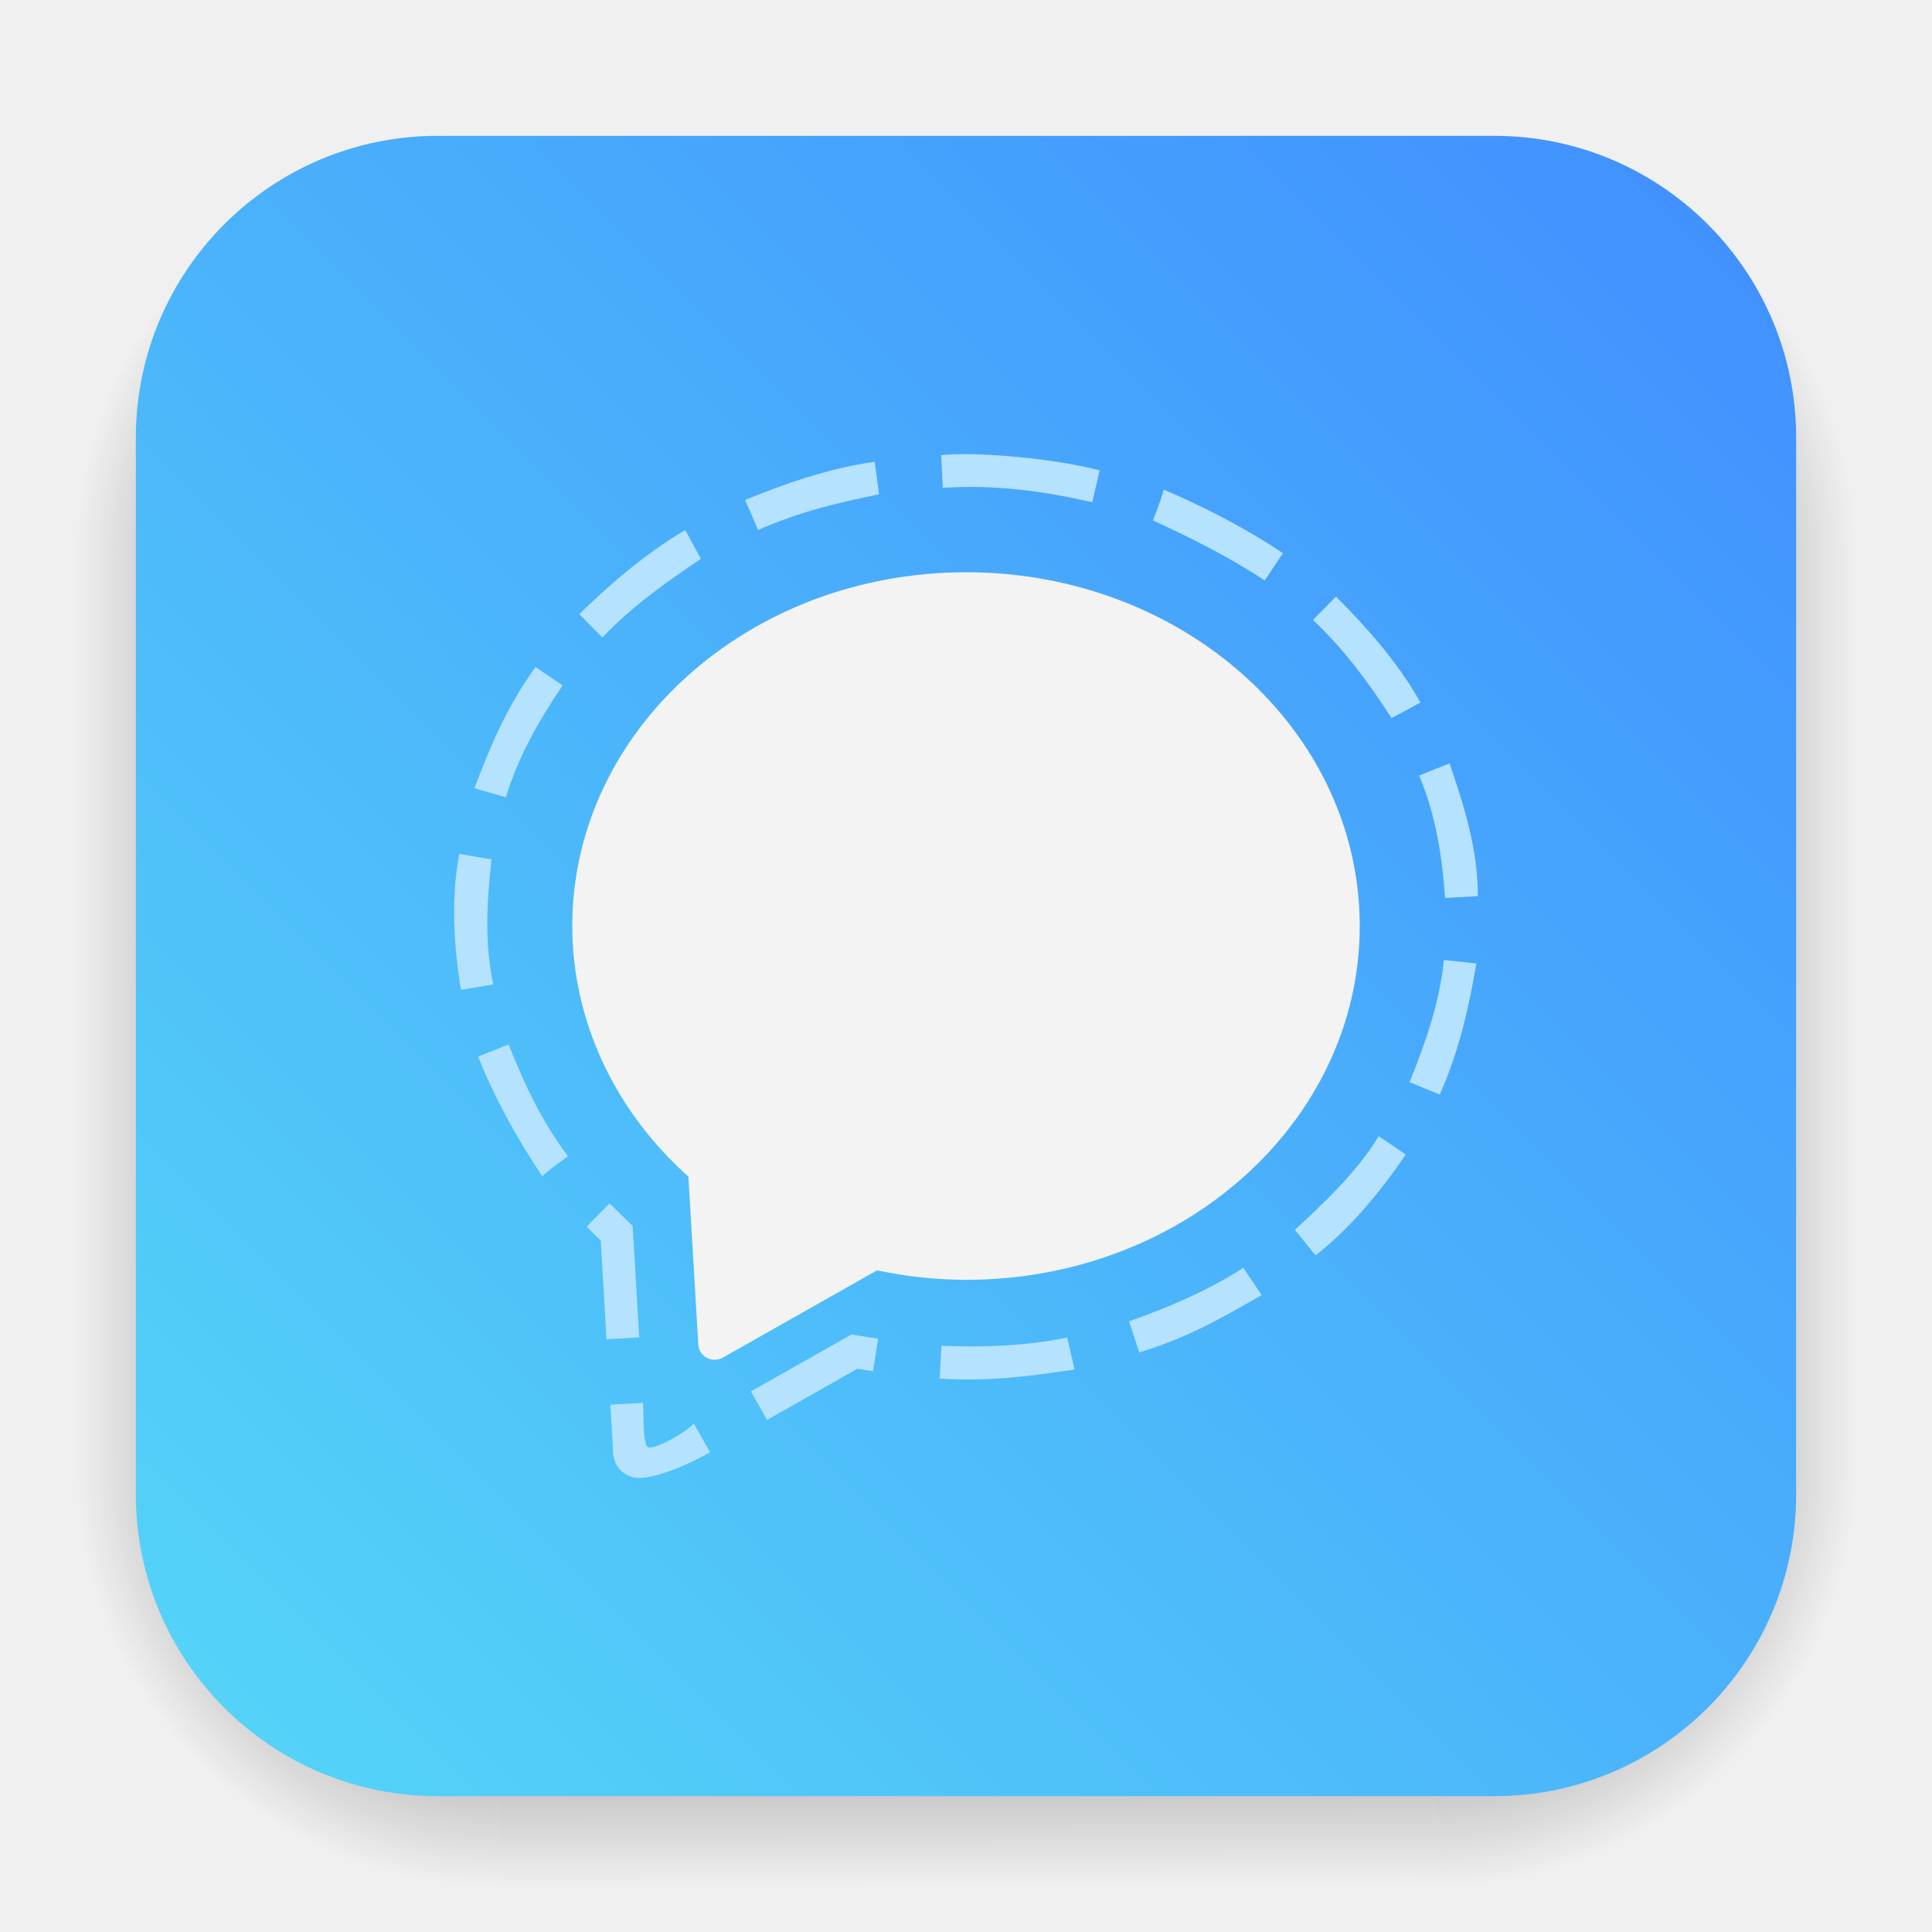
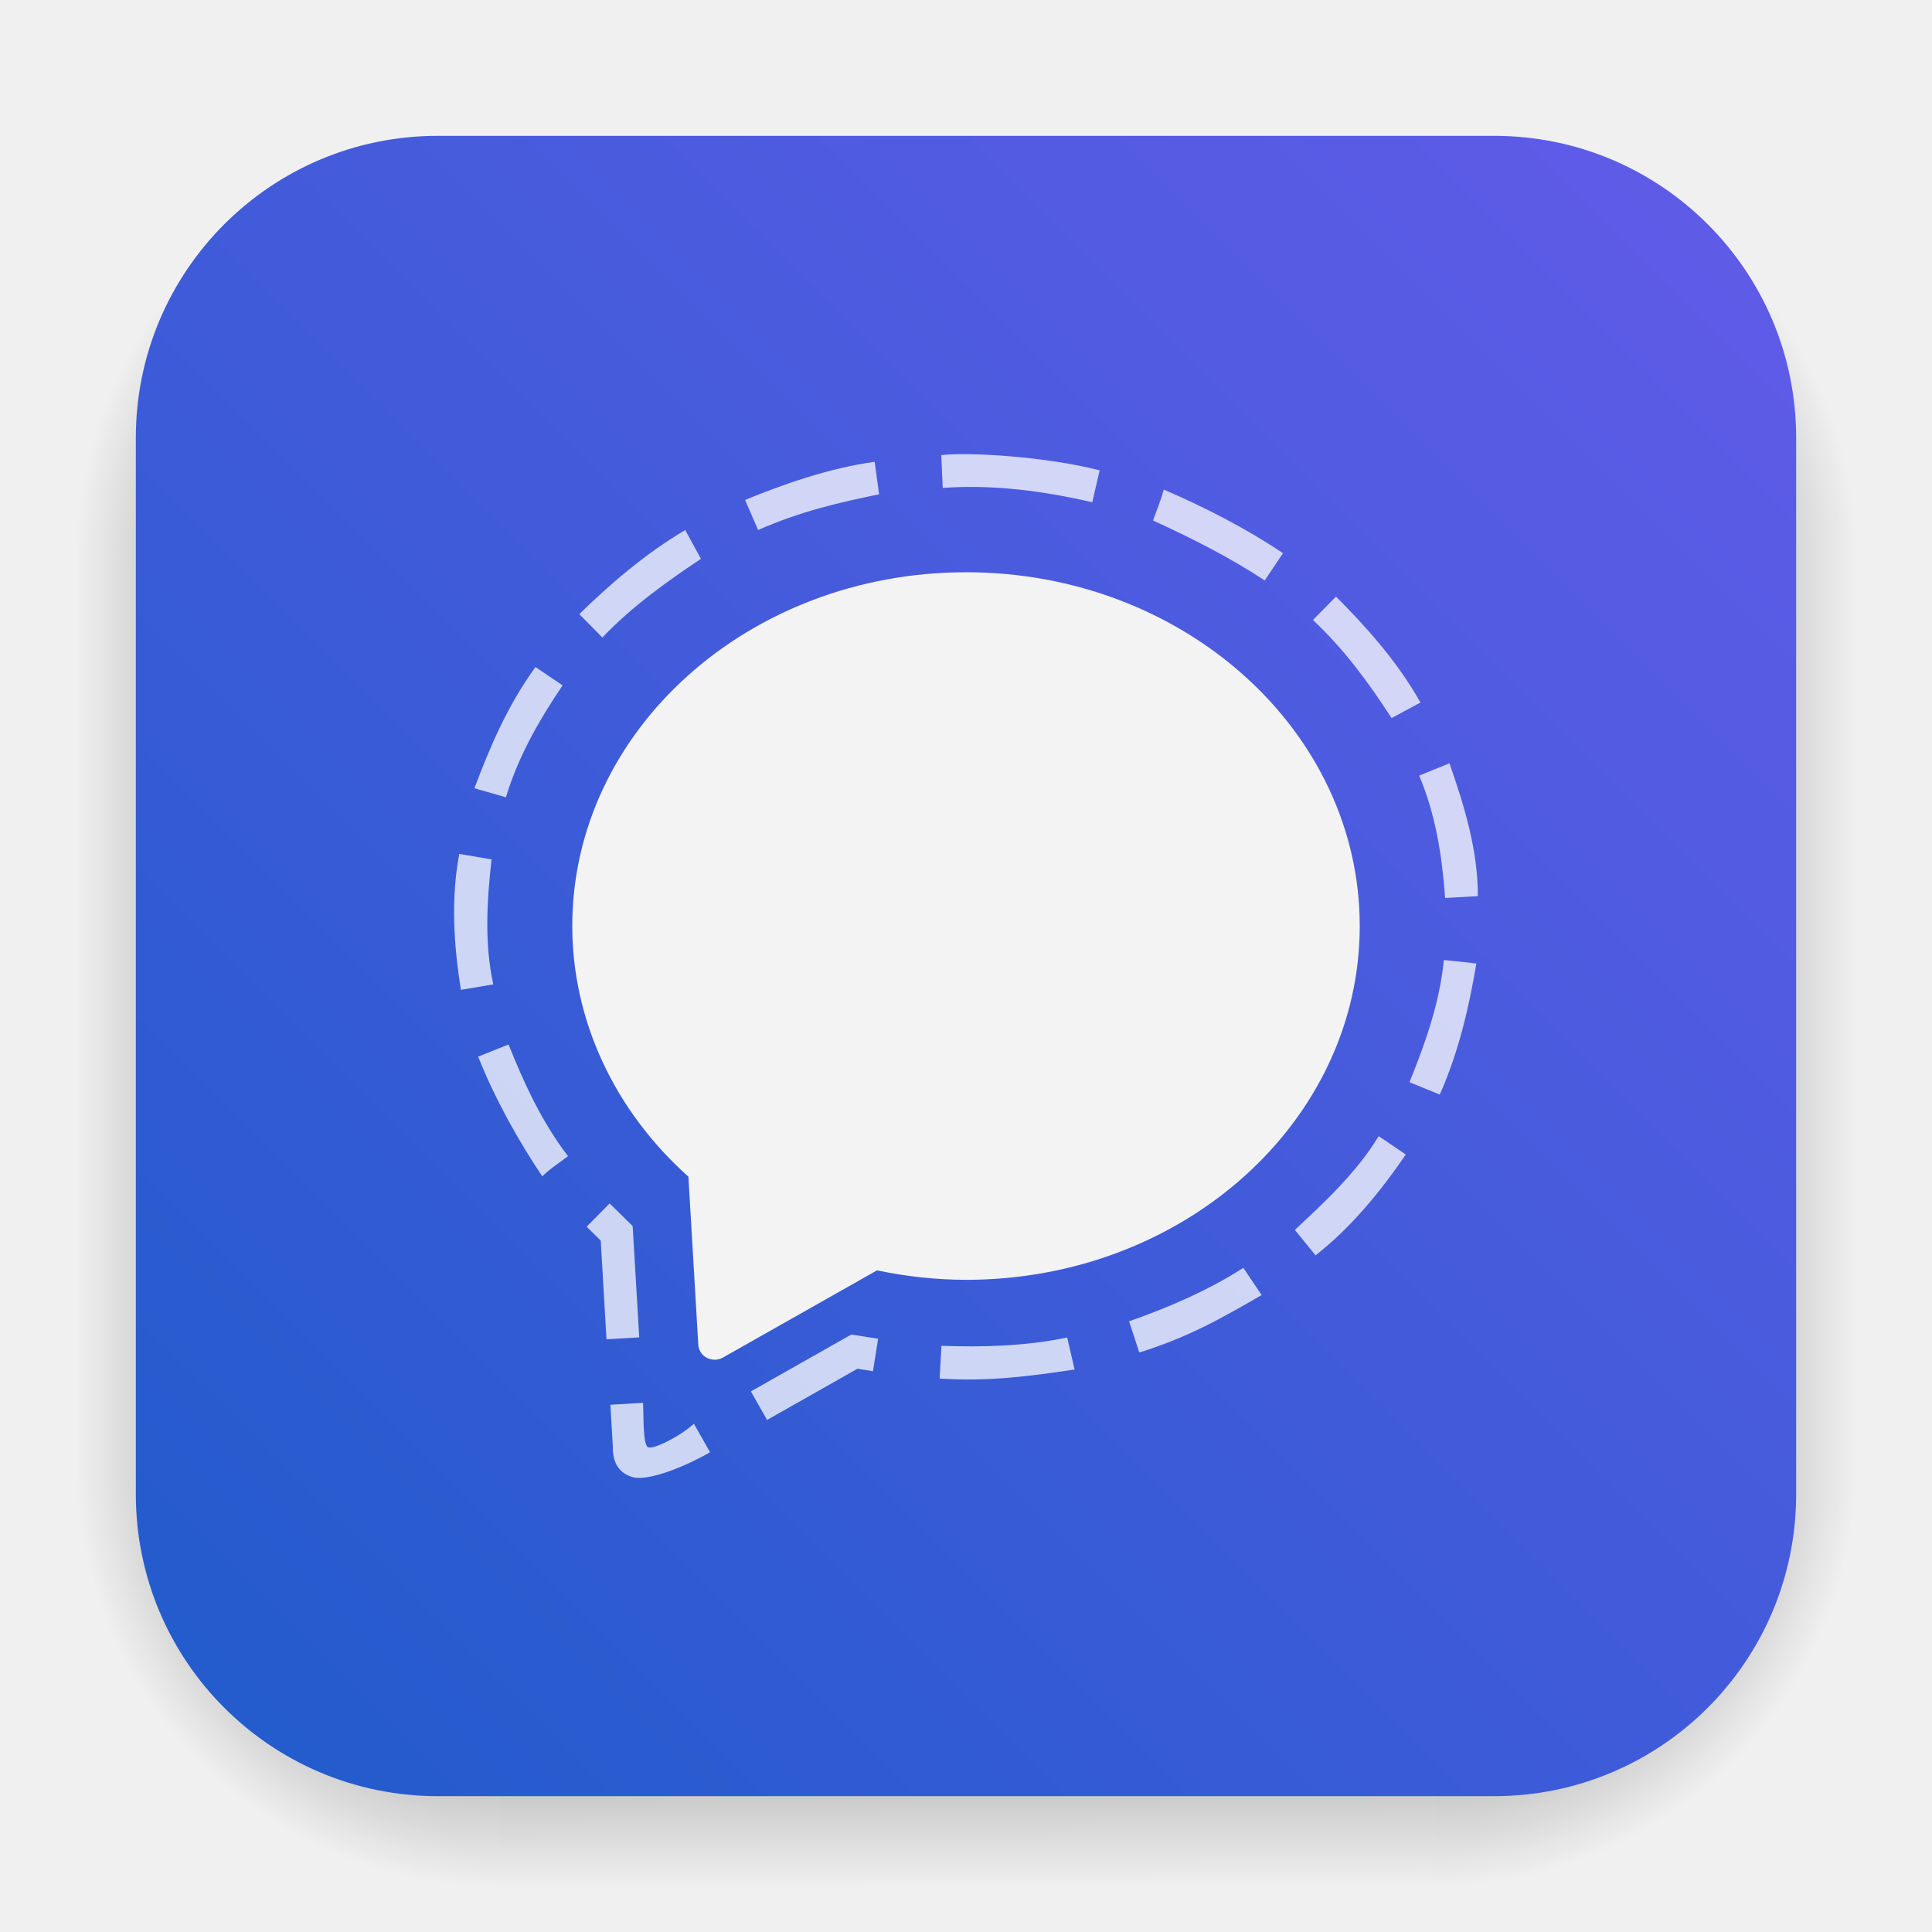
<svg xmlns="http://www.w3.org/2000/svg" width="64" height="64" version="1.1" viewBox="0 0 64 64" id="svg19">
  <defs id="defs7">
    <linearGradient id="linearGradient1029" x1="8.649" x2="8.649" y1="1.483" y2="15.436" gradientUnits="userSpaceOnUse" gradientTransform="translate(0.2703593,-6.126353)">
      <stop stop-color="#13c3e8" offset="0" id="stop2" />
      <stop stop-color="#2567dc" offset="1" id="stop4" />
    </linearGradient>
    <filter id="filter1057" x="-0.027" y="-0.027" width="1.054" height="1.054" color-interpolation-filters="sRGB">
      <feGaussianBlur stdDeviation="0.619" id="feGaussianBlur852" />
    </filter>
    <linearGradient id="linearGradient1053" x1="-127" x2="-72" y1="60" y2="5" gradientTransform="translate(131.5,-0.5100014)" gradientUnits="userSpaceOnUse">
-       <stop stop-color="#55d6f7" offset="0" id="stop855" />
-       <stop stop-color="#408eff" offset="1" id="stop857" />
+       <stop stop-color="#55d6f7" offset="0" id="stop855" style="stop-color:#205bcb;stop-opacity:1;" />
+       <stop stop-color="#408eff" offset="1" id="stop857" style="stop-color:#625be9;stop-opacity:1;" />
    </linearGradient>
    <filter id="filter1057-7" x="-0.027" y="-0.027" width="1.054" height="1.054" color-interpolation-filters="sRGB">
      <feGaussianBlur stdDeviation="0.619" id="feGaussianBlur852-5" />
    </filter>
    <radialGradient id="gradient_ds_br" cx="0" cy="0" r="1" gradientUnits="userSpaceOnUse" gradientTransform="matrix(13.9984,0.00477622,-0.00477841,14.0048,47.5016,48.4952)">
      <stop offset="0.65" id="stop1" />
-       <stop offset="1" stop-opacity="0" id="stop2" />
+       <stop offset="1" stop-opacity="0" id="stop3" />
    </radialGradient>
    <linearGradient id="gradient_ds_b" x1="30.449" y1="48.5" x2="30.492" y2="62.5" gradientUnits="userSpaceOnUse">
-       <stop offset="0.654" id="stop3" />
-       <stop offset="1" stop-opacity="0" id="stop4" />
+       <stop offset="0.654" id="stop5" />
+       <stop offset="1" stop-opacity="0" id="stop6" />
    </linearGradient>
    <radialGradient id="gradient_ds_bl" cx="0" cy="0" r="1" gradientUnits="userSpaceOnUse" gradientTransform="matrix(0,14,-14,0,16.5,48.5)">
-       <stop offset="0.65" id="stop5" />
-       <stop offset="1" stop-opacity="0" id="stop6" />
+       <stop offset="0.65" id="stop7" />
+       <stop offset="1" stop-opacity="0" id="stop8" />
    </radialGradient>
    <linearGradient id="gradient_ds_r" x1="47.5" y1="33.5" x2="61.5" y2="33.501" gradientUnits="userSpaceOnUse">
-       <stop offset="0.649" id="stop7" />
-       <stop offset="1" stop-opacity="0" id="stop8" />
-     </linearGradient>
-     <linearGradient id="gradient_ds_l" x1="16.5" y1="33.895" x2="2.5" y2="33.895" gradientUnits="userSpaceOnUse">
      <stop offset="0.649" id="stop9" />
      <stop offset="1" stop-opacity="0" id="stop10" />
    </linearGradient>
+     <linearGradient id="gradient_ds_l" x1="16.5" y1="33.895" x2="2.5" y2="33.895" gradientUnits="userSpaceOnUse">
+       <stop offset="0.649" id="stop11" />
+       <stop offset="1" stop-opacity="0" id="stop12" />
+     </linearGradient>
    <radialGradient id="gradient_ds_tr" cx="0" cy="0" r="1" gradientTransform="matrix(0.00843236,-14,14.0084,0.0189842,47.4916,18.5)" gradientUnits="userSpaceOnUse">
-       <stop offset="0.65" id="stop11" />
-       <stop offset="1" stop-opacity="0" id="stop12" />
+       <stop offset="0.65" id="stop13" />
+       <stop offset="1" stop-opacity="0" id="stop14" />
    </radialGradient>
    <linearGradient id="gradient_ds_t" x1="29.98" y1="18.5" x2="29.916" y2="4.5" gradientUnits="userSpaceOnUse">
-       <stop offset="0.649" id="stop13" />
-       <stop offset="1" stop-opacity="0" id="stop14" />
+       <stop offset="0.649" id="stop15" />
+       <stop offset="1" stop-opacity="0" id="stop16" />
    </linearGradient>
    <radialGradient id="gradient_ds_tl" cx="0" cy="0" r="1" gradientTransform="matrix(-0.00843236,-14,-14.0084,0.0189842,16.5084,18.5)" gradientUnits="userSpaceOnUse">
-       <stop offset="0.65" id="stop15" />
-       <stop offset="1" stop-opacity="0" id="stop16" />
+       <stop offset="0.65" id="stop17" />
+       <stop offset="1" stop-opacity="0" id="stop18" />
    </radialGradient>
  </defs>
  <g id="ds" opacity="0.25">
    <path id="ds-br" d="m 47.5,48.5 h 14 v 14 h -14 z" fill="url(#gradient_ds_br)" style="fill:url(#gradient_ds_br)" />
    <path id="ds-b" d="m 16.5,48.5 h 31 v 14 h -31 z" fill="url(#gradient_ds_b)" style="fill:url(#gradient_ds_b)" />
    <path id="ds-bl" d="m 2.5,48.5 h 14 v 14 h -14 z" fill="url(#gradient_ds_bl)" style="fill:url(#gradient_ds_bl)" />
    <path id="ds-r" d="m 47.5,18.5 h 14 v 30 h -14 z" fill="url(#gradient_ds_r)" style="fill:url(#gradient_ds_r)" />
    <path id="ds-l" d="m 2.5,18.5 h 14 v 30 h -14 z" fill="url(#gradient_ds_l)" style="fill:url(#gradient_ds_l)" />
    <path id="ds-tr" d="m 47.5,4.5 h 14 v 14 h -14 z" fill="url(#gradient_ds_tr)" style="fill:url(#gradient_ds_tr)" />
    <path id="ds-t" d="m 16.5,4.5 h 31 v 14 h -31 z" fill="url(#gradient_ds_t)" style="fill:url(#gradient_ds_t)" />
    <path id="ds-tl" d="m 16.5,4.5 h -14 v 14 h 14 z" fill="url(#gradient_ds_tl)" style="fill:url(#gradient_ds_tl)" />
  </g>
  <rect x="4.5" y="4.5" width="55" height="55" fill="url(#linearGradient1053)" stroke-linecap="round" stroke-width="2.744" id="bg" style="fill:url(#linearGradient1053)" rx="10" />
  <g id="art">
    <path d="m 32,18.957 a 13.043,11.721 0 0 0 -13.043,11.72 13.043,11.721 0 0 0 3.847,8.301 l 0.328,5.569 a 0.542,0.526 0 0 0 0.813,0.425 l 5.108,-2.89 a 13.043,11.721 0 0 0 2.947,0.314 13.043,11.721 0 0 0 13.043,-11.72 13.043,11.721 0 0 0 -13.043,-11.72 z" fill="#f3f3f3" stroke-width="1.304" id="path15" />
-     <path d="m 31.181,15.077 0.048,1.086 c 1.669,-0.12 3.331,0.1 4.954,0.475 l 0.245,-1.058 c -1.763,-0.452 -4.336,-0.613 -5.246,-0.503 z m -6.499,1.484 0.431,0.996 c 1.423,-0.625 2.653,-0.901 4.007,-1.183 L 28.975,15.297 c -1.528,0.211 -3.072,0.762 -4.293,1.265 z m 13.515,0.682 c 1.306,0.593 2.624,1.271 3.698,1.985 l 0.605,-0.902 c -1.274,-0.859 -2.682,-1.563 -3.949,-2.108 -0.093,0.35 -0.236,0.684 -0.355,1.024 z m -19.006,3.101 0.763,0.774 c 0.996,-1.046 2.168,-1.872 3.265,-2.606 l -0.52,-0.953 c -1.337,0.786 -2.564,1.856 -3.507,2.784 z m 24.302,0.194 c 1.089,1.021 1.898,2.161 2.604,3.249 l 0.957,-0.514 c -0.753,-1.356 -1.862,-2.577 -2.798,-3.51 z m -27.777,5.574 1.043,0.299 c 0.41,-1.347 1.069,-2.506 1.877,-3.707 l -0.898,-0.608 c -0.946,1.313 -1.49,2.611 -2.023,4.016 z m 31.295,-0.419 c 0.547,1.289 0.761,2.668 0.86,4.054 l 1.084,-0.061 c 0.005,-1.528 -0.447,-2.978 -0.939,-4.401 z m -31.741,7.097 1.071,-0.181 c -0.3,-1.37 -0.209,-2.762 -0.059,-4.141 L 15.214,28.287 c -0.282,1.495 -0.185,3.013 0.056,4.504 z m 31.419,3.058 1.005,0.411 c 0.648,-1.452 0.988,-3.001 1.212,-4.34 -0.362,-0.05 -0.717,-0.076 -1.076,-0.117 -0.142,1.418 -0.608,2.741 -1.14,4.049 z M 15.839,35.003 c 0.572,1.435 1.353,2.815 2.125,3.965 0.258,-0.256 0.568,-0.447 0.852,-0.669 -0.862,-1.124 -1.447,-2.393 -1.969,-3.699 z m 27.055,5.74 0.686,0.843 c 1.186,-0.935 2.141,-2.103 2.989,-3.341 l -0.898,-0.608 c -0.741,1.225 -1.877,2.265 -2.778,3.106 z m -23.461,-0.107 0.467,0.46 0.191,3.27 1.084,-0.064 -0.217,-3.686 -0.763,-0.751 z m 17.97,3.134 0.337,1.032 c 1.617,-0.499 2.737,-1.14 4.053,-1.901 l -0.605,-0.902 c -1.212,0.781 -2.619,1.364 -3.785,1.771 z m -12.529,2.322 0.536,0.945 2.995,-1.696 0.513,0.082 0.171,-1.075 -0.888,-0.14 z m 6.313,-1.512 -0.061,1.086 c 1.637,0.11 3.046,-0.087 4.471,-0.299 L 35.352,44.307 c -1.373,0.283 -2.771,0.327 -4.165,0.274 z m -10.968,1.954 0.082,1.382 c -0.01,0.526 0.19,0.871 0.64,1.012 0.45,0.141 1.554,-0.238 2.581,-0.82 l -0.536,-0.945 c -0.446,0.411 -1.358,0.876 -1.525,0.774 -0.167,-0.102 -0.138,-1.037 -0.158,-1.466 z" fill="#b5e2ff" stroke-width="1.304" id="path17" />
+     <path d="m 31.181,15.077 0.048,1.086 c 1.669,-0.12 3.331,0.1 4.954,0.475 l 0.245,-1.058 c -1.763,-0.452 -4.336,-0.613 -5.246,-0.503 z m -6.499,1.484 0.431,0.996 c 1.423,-0.625 2.653,-0.901 4.007,-1.183 L 28.975,15.297 c -1.528,0.211 -3.072,0.762 -4.293,1.265 z m 13.515,0.682 c 1.306,0.593 2.624,1.271 3.698,1.985 l 0.605,-0.902 c -1.274,-0.859 -2.682,-1.563 -3.949,-2.108 -0.093,0.35 -0.236,0.684 -0.355,1.024 z m -19.006,3.101 0.763,0.774 c 0.996,-1.046 2.168,-1.872 3.265,-2.606 l -0.52,-0.953 c -1.337,0.786 -2.564,1.856 -3.507,2.784 z m 24.302,0.194 c 1.089,1.021 1.898,2.161 2.604,3.249 l 0.957,-0.514 c -0.753,-1.356 -1.862,-2.577 -2.798,-3.51 z m -27.777,5.574 1.043,0.299 c 0.41,-1.347 1.069,-2.506 1.877,-3.707 l -0.898,-0.608 c -0.946,1.313 -1.49,2.611 -2.023,4.016 z m 31.295,-0.419 c 0.547,1.289 0.761,2.668 0.86,4.054 l 1.084,-0.061 c 0.005,-1.528 -0.447,-2.978 -0.939,-4.401 z m -31.741,7.097 1.071,-0.181 c -0.3,-1.37 -0.209,-2.762 -0.059,-4.141 L 15.214,28.287 c -0.282,1.495 -0.185,3.013 0.056,4.504 z m 31.419,3.058 1.005,0.411 c 0.648,-1.452 0.988,-3.001 1.212,-4.34 -0.362,-0.05 -0.717,-0.076 -1.076,-0.117 -0.142,1.418 -0.608,2.741 -1.14,4.049 z M 15.839,35.003 c 0.572,1.435 1.353,2.815 2.125,3.965 0.258,-0.256 0.568,-0.447 0.852,-0.669 -0.862,-1.124 -1.447,-2.393 -1.969,-3.699 z m 27.055,5.74 0.686,0.843 c 1.186,-0.935 2.141,-2.103 2.989,-3.341 l -0.898,-0.608 c -0.741,1.225 -1.877,2.265 -2.778,3.106 z m -23.461,-0.107 0.467,0.46 0.191,3.27 1.084,-0.064 -0.217,-3.686 -0.763,-0.751 z m 17.97,3.134 0.337,1.032 c 1.617,-0.499 2.737,-1.14 4.053,-1.901 l -0.605,-0.902 c -1.212,0.781 -2.619,1.364 -3.785,1.771 z m -12.529,2.322 0.536,0.945 2.995,-1.696 0.513,0.082 0.171,-1.075 -0.888,-0.14 z m 6.313,-1.512 -0.061,1.086 c 1.637,0.11 3.046,-0.087 4.471,-0.299 L 35.352,44.307 c -1.373,0.283 -2.771,0.327 -4.165,0.274 z m -10.968,1.954 0.082,1.382 c -0.01,0.526 0.19,0.871 0.64,1.012 0.45,0.141 1.554,-0.238 2.581,-0.82 l -0.536,-0.945 c -0.446,0.411 -1.358,0.876 -1.525,0.774 -0.167,-0.102 -0.138,-1.037 -0.158,-1.466 z" fill="#b5e2ff" stroke-width="1.304" id="path17" style="fill:#ffffff;fill-opacity:1;opacity:0.75" />
  </g>
</svg>
